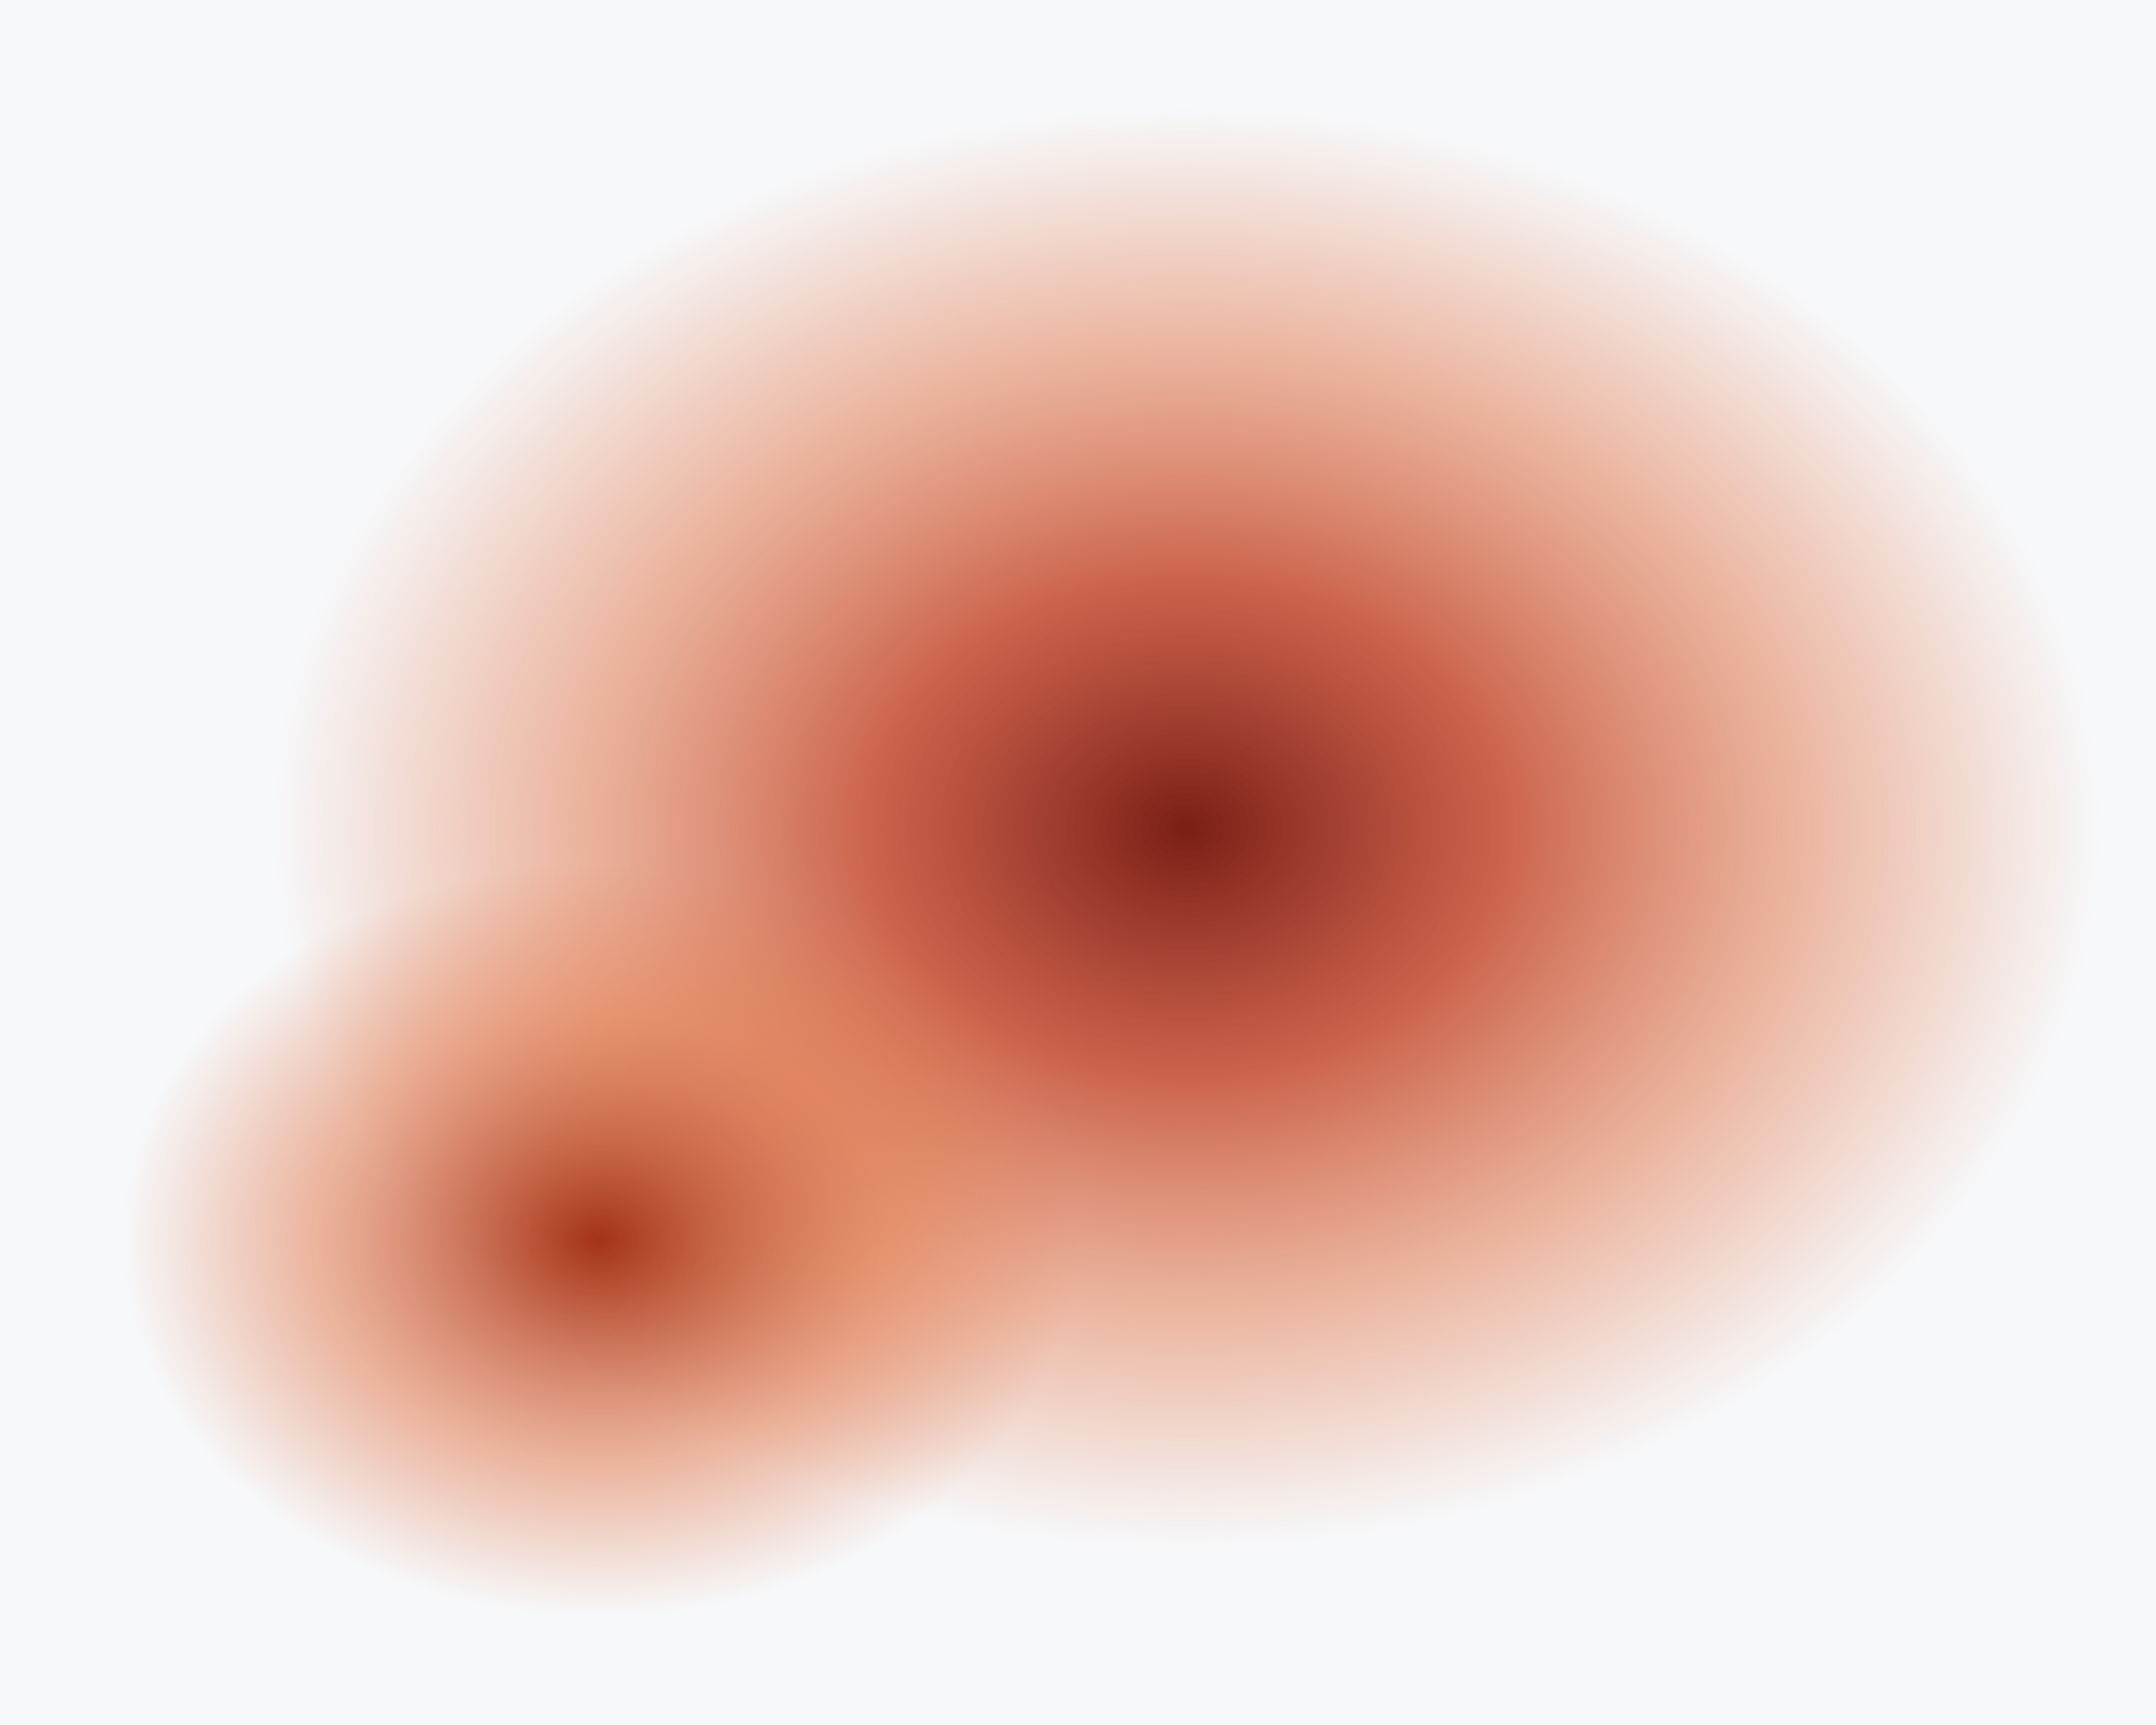
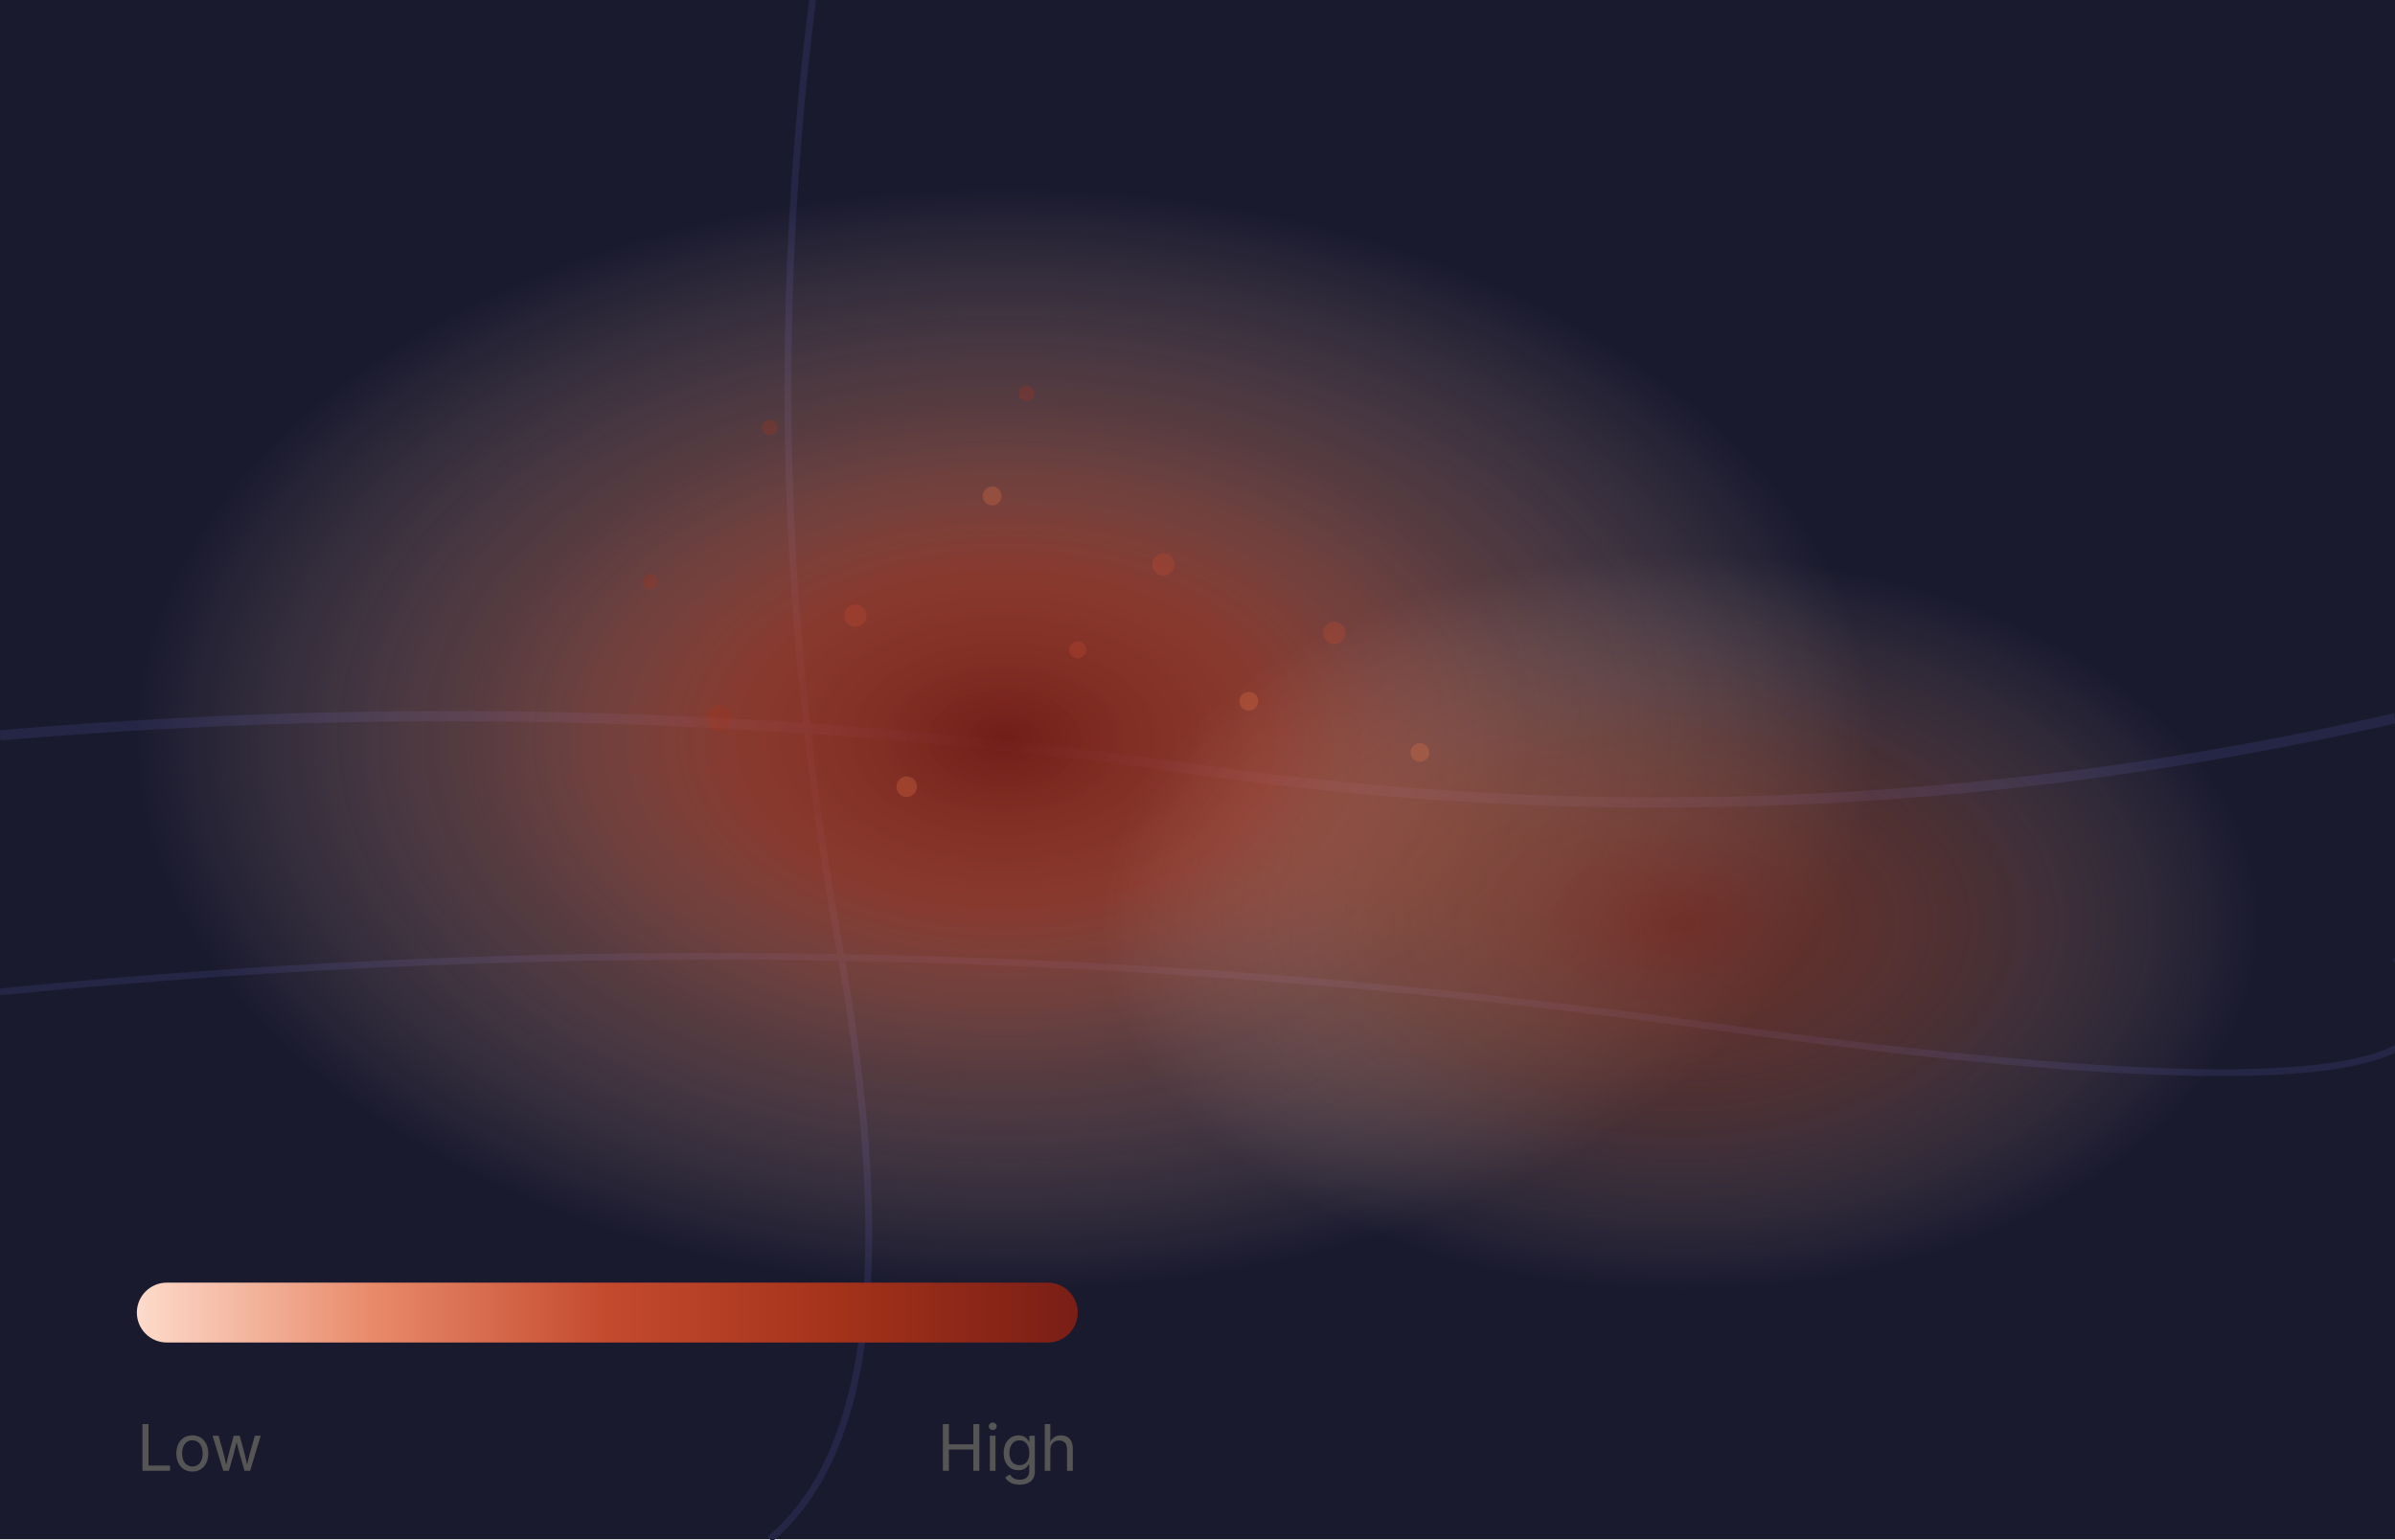
- <svg xmlns="http://www.w3.org/2000/svg" viewBox="0 0 200 160">
+ <svg xmlns="http://www.w3.org/2000/svg" viewBox="0 0 280 180">
  <defs>
-     <radialGradient id="ng1" cx="55%" cy="48%" r="42%">
-       <stop offset="0%" stop-color="#7A1E16" />
-       <stop offset="35%" stop-color="#C44A2E" stop-opacity=".85" />
-       <stop offset="70%" stop-color="#E07142" stop-opacity=".45" />
-       <stop offset="100%" stop-color="#E07142" stop-opacity="0" />
+     <radialGradient id="ng1" cx="42%" cy="48%" r="36%">
+       <stop offset="0%" stop-color="#7A1E16" stop-opacity="0.9" />
+       <stop offset="30%" stop-color="#C44A2E" stop-opacity="0.65" />
+       <stop offset="60%" stop-color="#E88A6A" stop-opacity="0.3" />
+       <stop offset="100%" stop-color="#FDDACA" stop-opacity="0" />
    </radialGradient>
-     <radialGradient id="ng2" cx="28%" cy="72%" r="22%">
-       <stop offset="0%" stop-color="#A3321A" />
-       <stop offset="60%" stop-color="#E07142" stop-opacity=".5" />
-       <stop offset="100%" stop-color="#E07142" stop-opacity="0" />
+     <radialGradient id="ng2" cx="70%" cy="60%" r="24%">
+       <stop offset="0%" stop-color="#A3321A" stop-opacity="0.55" />
+       <stop offset="50%" stop-color="#E07142" stop-opacity="0.25" />
+       <stop offset="100%" stop-color="#FDDACA" stop-opacity="0" />
    </radialGradient>
+     <linearGradient id="legend-n" x1="0" y1="0" x2="1" y2="0">
+       <stop offset="0%" stop-color="#FDDACA" />
+       <stop offset="25%" stop-color="#E88A6A" />
+       <stop offset="50%" stop-color="#C44A2E" />
+       <stop offset="75%" stop-color="#A3321A" />
+       <stop offset="100%" stop-color="#7A1E16" />
+     </linearGradient>
  </defs>
-   <rect width="200" height="160" fill="#f7f8fa" />
-   <rect width="200" height="160" fill="url(#ng1)" />
-   <rect width="200" height="160" fill="url(#ng2)" />
+   <rect width="280" height="180" fill="#1a1a2e" />
+   <path d="M0,86 Q70,80 140,90 T280,84" stroke="#252545" stroke-width="1.2" fill="none" />
+   <path d="M0,116 Q100,106 200,120 T280,112" stroke="#252545" stroke-width="0.8" fill="none" />
+   <path d="M95,0 Q88,55 98,110 T90,180" stroke="#252545" stroke-width="0.8" fill="none" />
+   <rect width="280" height="180" fill="url(#ng1)" />
+   <rect width="280" height="180" fill="url(#ng2)" />
+   <g opacity="0.3">
+     <circle cx="100" cy="72" r="1.3" fill="#C44A2E" />
+     <circle cx="116" cy="58" r="1.1" fill="#E07142" />
+     <circle cx="84" cy="84" r="1.5" fill="#A3321A" />
+     <circle cx="126" cy="76" r="1" fill="#C44A2E" />
+     <circle cx="106" cy="92" r="1.2" fill="#E07142" />
+     <circle cx="90" cy="50" r="0.9" fill="#A3321A" />
+     <circle cx="136" cy="66" r="1.3" fill="#C44A2E" />
+     <circle cx="146" cy="82" r="1.1" fill="#E07142" />
+     <circle cx="76" cy="68" r="0.9" fill="#A3321A" />
+     <circle cx="156" cy="74" r="1.3" fill="#C44A2E" />
+     <circle cx="120" cy="46" r="0.9" fill="#A3321A" />
+     <circle cx="166" cy="88" r="1.1" fill="#E07142" />
+   </g>
+   <rect x="16" y="150" width="110" height="7" rx="3.5" fill="url(#legend-n)" />
+   <text x="16" y="172" font-family="Inter,-apple-system,system-ui,sans-serif" font-size="7.5" fill="#555">Low</text>
+   <text x="126" y="172" font-family="Inter,-apple-system,system-ui,sans-serif" font-size="7.5" fill="#555" text-anchor="end">High</text>
</svg>
